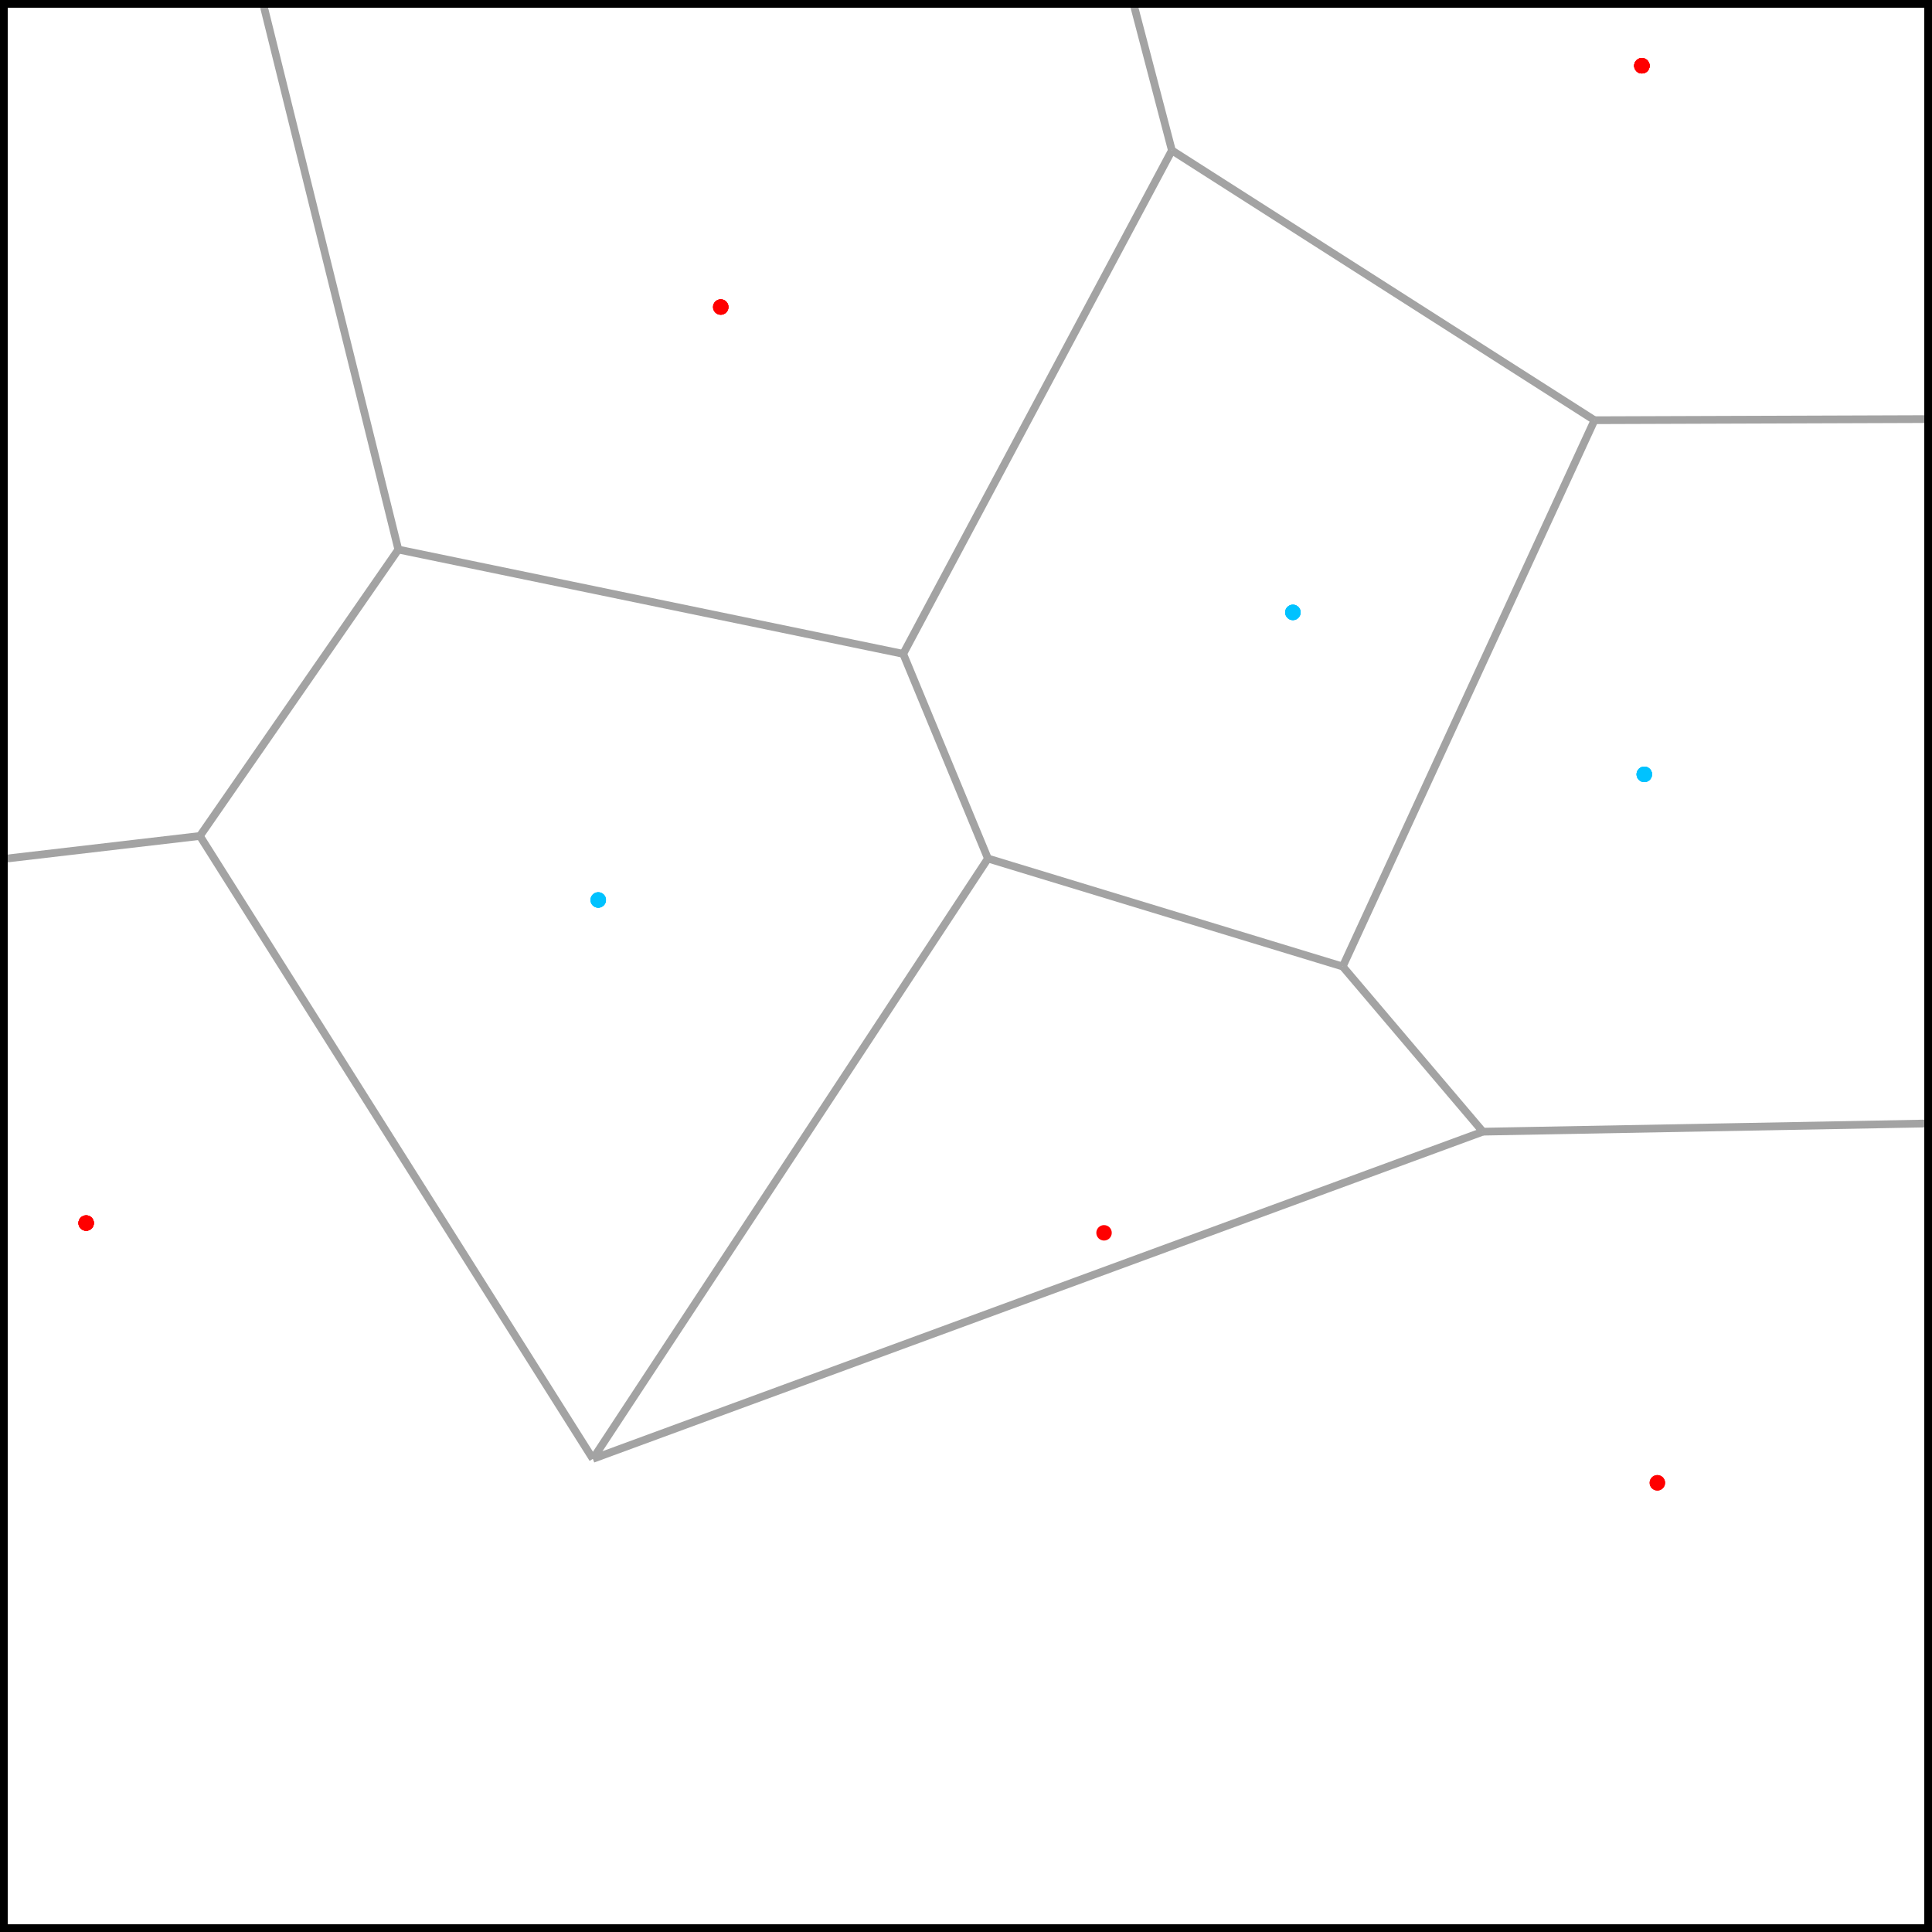
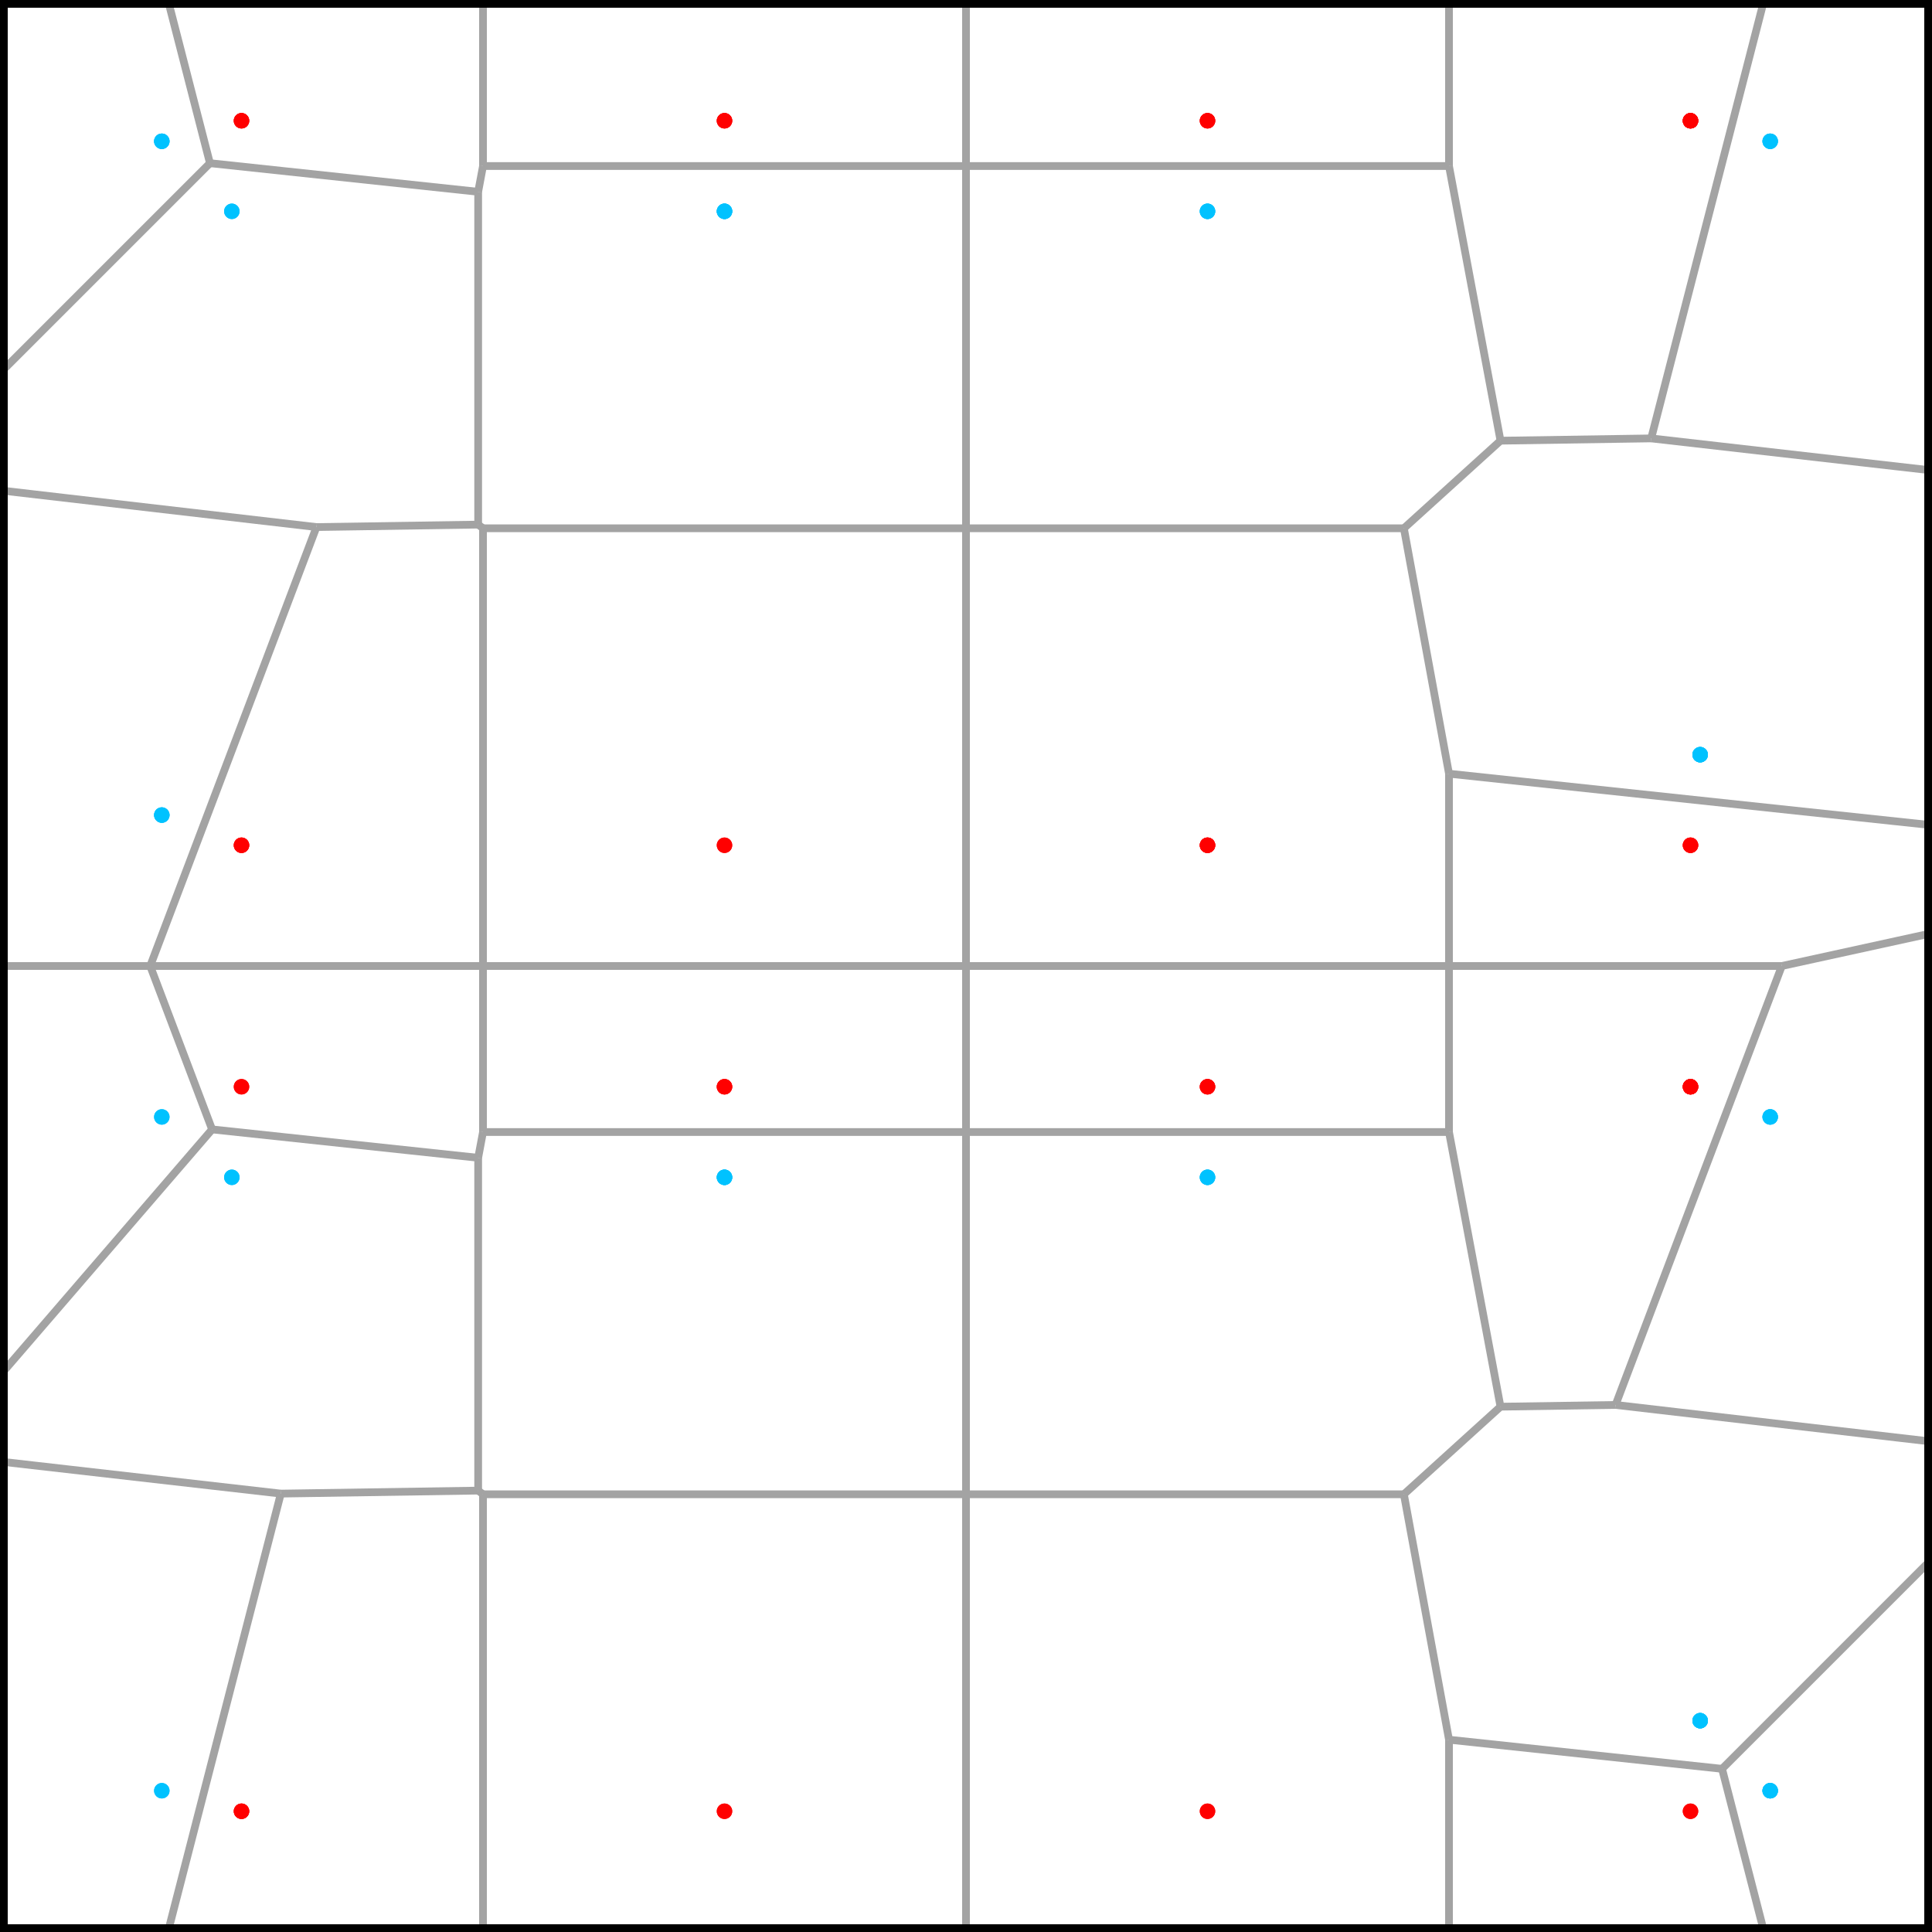
<svg xmlns="http://www.w3.org/2000/svg" baseProfile="tiny" height="250" version="1.2" width="250">
  <defs />
-   <line stroke="rgb(64%,64%,64%)" stroke-width="1" x1="76.719" x2="191.882" y1="188.775" y2="146.438" />
-   <circle cx="142.862" cy="159.527" fill="rgb(100%,0%,0%)" r="1" />
-   <line stroke="rgb(64%,64%,64%)" stroke-width="1" x1="100.418" x2="100.418" y1="250" y2="250" />
-   <circle cx="11.15" cy="158.263" fill="rgb(100%,0%,0%)" r="1" />
-   <line stroke="rgb(64%,64%,64%)" stroke-width="1" x1="76.719" x2="127.839" y1="188.775" y2="111.093" />
-   <circle cx="77.413" cy="116.458" fill="rgb(0%,76%,100%)" r="1" />
-   <line stroke="rgb(64%,64%,64%)" stroke-width="1" x1="25.868" x2="76.719" y1="108.175" y2="188.775" />
-   <circle cx="77.413" cy="116.458" fill="rgb(0%,76%,100%)" r="1" />
-   <line stroke="rgb(64%,64%,64%)" stroke-width="1" x1="191.882" x2="250" y1="146.438" y2="145.367" />
-   <circle cx="212.772" cy="100.2" fill="rgb(0%,76%,100%)" r="1" />
-   <line stroke="rgb(64%,64%,64%)" stroke-width="1" x1="173.747" x2="191.882" y1="125.067" y2="146.438" />
-   <circle cx="212.772" cy="100.2" fill="rgb(0%,76%,100%)" r="1" />
-   <line stroke="rgb(64%,64%,64%)" stroke-width="1" x1="127.839" x2="173.747" y1="111.093" y2="125.067" />
-   <circle cx="167.3" cy="79.244" fill="rgb(0%,76%,100%)" r="1" />
-   <line stroke="rgb(64%,64%,64%)" stroke-width="1" x1="206.326" x2="173.747" y1="54.377" y2="125.067" />
-   <circle cx="212.772" cy="100.2" fill="rgb(0%,76%,100%)" r="1" />
-   <line stroke="rgb(64%,64%,64%)" stroke-width="1" x1="0" x2="25.868" y1="111.198" y2="108.175" />
-   <circle cx="0" cy="62.83" fill="rgb(0%,76%,100%)" r="1" />
-   <line stroke="rgb(64%,64%,64%)" stroke-width="1" x1="116.874" x2="127.839" y1="84.609" y2="111.093" />
-   <circle cx="167.3" cy="79.244" fill="rgb(0%,76%,100%)" r="1" />
-   <line stroke="rgb(64%,64%,64%)" stroke-width="1" x1="51.544" x2="25.868" y1="71.112" y2="108.175" />
-   <circle cx="77.413" cy="116.458" fill="rgb(0%,76%,100%)" r="1" />
-   <line stroke="rgb(64%,64%,64%)" stroke-width="1" x1="51.544" x2="116.874" y1="71.112" y2="84.609" />
-   <circle cx="93.265" cy="39.73" fill="rgb(100%,0%,0%)" r="1" />
-   <line stroke="rgb(64%,64%,64%)" stroke-width="1" x1="151.643" x2="116.874" y1="19.464" y2="84.609" />
-   <circle cx="167.3" cy="79.244" fill="rgb(0%,76%,100%)" r="1" />
-   <line stroke="rgb(64%,64%,64%)" stroke-width="1" x1="33.931" x2="51.544" y1="0" y2="71.112" />
-   <circle cx="93.265" cy="39.73" fill="rgb(100%,0%,0%)" r="1" />
-   <line stroke="rgb(64%,64%,64%)" stroke-width="1" x1="206.326" x2="250" y1="54.377" y2="54.228" />
-   <circle cx="212.46" cy="8.51" fill="rgb(100%,0%,0%)" r="1" />
-   <line stroke="rgb(64%,64%,64%)" stroke-width="1" x1="151.643" x2="206.326" y1="19.464" y2="54.377" />
-   <circle cx="212.46" cy="8.51" fill="rgb(100%,0%,0%)" r="1" />
-   <line stroke="rgb(64%,64%,64%)" stroke-width="1" x1="146.545" x2="151.643" y1="0" y2="19.464" />
-   <circle cx="212.46" cy="8.51" fill="rgb(100%,0%,0%)" r="1" />
-   <line stroke="rgb(64%,64%,64%)" stroke-width="1" x1="0" x2="100.418" y1="250" y2="250" />
-   <circle cx="214.462" cy="191.875" fill="rgb(100%,0%,0%)" r="1" />
-   <line stroke="rgb(64%,64%,64%)" stroke-width="1" x1="100.418" x2="100.418" y1="250" y2="250" />
-   <circle cx="214.462" cy="191.875" fill="rgb(100%,0%,0%)" r="1" />
-   <line stroke="rgb(64%,64%,64%)" stroke-width="1" x1="100.418" x2="250" y1="250" y2="250" />
-   <circle cx="11.15" cy="158.263" fill="rgb(100%,0%,0%)" r="1" />
-   <line stroke="rgb(64%,64%,64%)" stroke-width="1" x1="250" x2="250" y1="250" y2="145.367" />
-   <circle cx="11.15" cy="158.263" fill="rgb(100%,0%,0%)" r="1" />
-   <line stroke="rgb(64%,64%,64%)" stroke-width="1" x1="250" x2="250" y1="145.367" y2="54.228" />
-   <circle cx="212.772" cy="100.2" fill="rgb(0%,76%,100%)" r="1" />
-   <line stroke="rgb(64%,64%,64%)" stroke-width="1" x1="250" x2="250" y1="54.228" y2="0" />
-   <circle cx="212.46" cy="8.51" fill="rgb(100%,0%,0%)" r="1" />
-   <line stroke="rgb(64%,64%,64%)" stroke-width="1" x1="250" x2="146.545" y1="0" y2="0" />
-   <circle cx="212.46" cy="8.51" fill="rgb(100%,0%,0%)" r="1" />
-   <line stroke="rgb(64%,64%,64%)" stroke-width="1" x1="146.545" x2="33.931" y1="0" y2="0" />
-   <circle cx="93.265" cy="39.73" fill="rgb(100%,0%,0%)" r="1" />
-   <line stroke="rgb(64%,64%,64%)" stroke-width="1" x1="33.931" x2="0" y1="0" y2="0" />
-   <circle cx="0" cy="62.83" fill="rgb(0%,76%,100%)" r="1" />
-   <line stroke="rgb(64%,64%,64%)" stroke-width="1" x1="0" x2="0" y1="0" y2="111.198" />
-   <circle cx="0" cy="62.83" fill="rgb(0%,76%,100%)" r="1" />
-   <line stroke="rgb(64%,64%,64%)" stroke-width="1" x1="0" x2="0" y1="111.198" y2="250" />
-   <circle cx="11.15" cy="158.263" fill="rgb(100%,0%,0%)" r="1" />
+   <line stroke="rgb(64%,64%,64%)" stroke-width="1" x1="62.5" x2="62.5" y1="193.359" y2="250" />
+   <circle cx="93.75" cy="234.375" fill="rgb(100%,0%,0%)" r="1" />
+   <line stroke="rgb(64%,64%,64%)" stroke-width="1" x1="125.0" x2="125.0" y1="193.359" y2="250" />
+   <circle cx="156.25" cy="234.375" fill="rgb(100%,0%,0%)" r="1" />
+   <line stroke="rgb(64%,64%,64%)" stroke-width="1" x1="187.5" x2="187.5" y1="225.116" y2="250" />
+   <circle cx="218.75" cy="234.375" fill="rgb(100%,0%,0%)" r="1" />
+   <line stroke="rgb(64%,64%,64%)" stroke-width="1" x1="21.727" x2="36.339" y1="250" y2="193.272" />
+   <circle cx="20.938" cy="231.719" fill="rgb(0%,76%,100%)" r="1" />
+   <line stroke="rgb(64%,64%,64%)" stroke-width="1" x1="222.834" x2="228.273" y1="228.885" y2="250" />
+   <circle cx="229.062" cy="231.719" fill="rgb(0%,76%,100%)" r="1" />
+   <line stroke="rgb(64%,64%,64%)" stroke-width="1" x1="187.5" x2="222.834" y1="225.116" y2="228.885" />
+   <circle cx="220.0" cy="222.656" fill="rgb(0%,76%,100%)" r="1" />
+   <line stroke="rgb(64%,64%,64%)" stroke-width="1" x1="250" x2="222.834" y1="201.719" y2="228.885" />
+   <circle cx="229.062" cy="231.719" fill="rgb(0%,76%,100%)" r="1" />
+   <line stroke="rgb(64%,64%,64%)" stroke-width="1" x1="181.662" x2="187.5" y1="193.359" y2="225.116" />
+   <circle cx="220.0" cy="222.656" fill="rgb(0%,76%,100%)" r="1" />
+   <line stroke="rgb(64%,64%,64%)" stroke-width="1" x1="0" x2="36.339" y1="189.123" y2="193.272" />
+   <circle cx="30.0" cy="152.344" fill="rgb(0%,76%,100%)" r="1" />
+   <line stroke="rgb(64%,64%,64%)" stroke-width="1" x1="62.5" x2="125.0" y1="193.359" y2="193.359" />
+   <circle cx="93.75" cy="152.344" fill="rgb(0%,76%,100%)" r="1" />
+   <line stroke="rgb(64%,64%,64%)" stroke-width="1" x1="125.0" x2="181.662" y1="193.359" y2="193.359" />
+   <circle cx="156.25" cy="152.344" fill="rgb(0%,76%,100%)" r="1" />
+   <line stroke="rgb(64%,64%,64%)" stroke-width="1" x1="61.875" x2="36.339" y1="192.883" y2="193.272" />
+   <circle cx="31.25" cy="234.375" fill="rgb(100%,0%,0%)" r="1" />
+   <line stroke="rgb(64%,64%,64%)" stroke-width="1" x1="194.164" x2="181.662" y1="182.025" y2="193.359" />
+   <circle cx="220.0" cy="222.656" fill="rgb(0%,76%,100%)" r="1" />
+   <line stroke="rgb(64%,64%,64%)" stroke-width="1" x1="0" x2="27.445" y1="177.981" y2="146.145" />
+   <circle cx="20.938" cy="144.531" fill="rgb(0%,76%,100%)" r="1" />
+   <line stroke="rgb(64%,64%,64%)" stroke-width="1" x1="209.05" x2="250" y1="181.798" y2="186.548" />
+   <circle cx="229.062" cy="144.531" fill="rgb(0%,76%,100%)" r="1" />
+   <line stroke="rgb(64%,64%,64%)" stroke-width="1" x1="61.875" x2="62.5" y1="192.883" y2="193.359" />
+   <circle cx="93.75" cy="152.344" fill="rgb(0%,76%,100%)" r="1" />
+   <line stroke="rgb(64%,64%,64%)" stroke-width="1" x1="125.0" x2="125.0" y1="193.359" y2="193.359" />
+   <circle cx="156.25" cy="152.344" fill="rgb(0%,76%,100%)" r="1" />
+   <line stroke="rgb(64%,64%,64%)" stroke-width="1" x1="125.0" x2="125.0" y1="146.484" y2="193.359" />
+   <circle cx="156.25" cy="152.344" fill="rgb(0%,76%,100%)" r="1" />
+   <line stroke="rgb(64%,64%,64%)" stroke-width="1" x1="61.875" x2="61.875" y1="149.818" y2="192.883" />
+   <circle cx="93.75" cy="152.344" fill="rgb(0%,76%,100%)" r="1" />
+   <line stroke="rgb(64%,64%,64%)" stroke-width="1" x1="27.445" x2="61.875" y1="146.145" y2="149.818" />
+   <circle cx="31.25" cy="140.625" fill="rgb(100%,0%,0%)" r="1" />
+   <line stroke="rgb(64%,64%,64%)" stroke-width="1" x1="62.5" x2="125.0" y1="146.484" y2="146.484" />
+   <circle cx="93.75" cy="140.625" fill="rgb(100%,0%,0%)" r="1" />
+   <line stroke="rgb(64%,64%,64%)" stroke-width="1" x1="125.0" x2="187.5" y1="146.484" y2="146.484" />
+   <circle cx="156.25" cy="140.625" fill="rgb(100%,0%,0%)" r="1" />
+   <line stroke="rgb(64%,64%,64%)" stroke-width="1" x1="209.05" x2="230.565" y1="181.798" y2="125.0" />
+   <circle cx="218.75" cy="140.625" fill="rgb(100%,0%,0%)" r="1" />
+   <line stroke="rgb(64%,64%,64%)" stroke-width="1" x1="194.164" x2="209.05" y1="182.025" y2="181.798" />
+   <circle cx="218.75" cy="140.625" fill="rgb(100%,0%,0%)" r="1" />
+   <line stroke="rgb(64%,64%,64%)" stroke-width="1" x1="19.435" x2="27.445" y1="125.0" y2="146.145" />
+   <circle cx="31.25" cy="140.625" fill="rgb(100%,0%,0%)" r="1" />
+   <line stroke="rgb(64%,64%,64%)" stroke-width="1" x1="187.5" x2="194.164" y1="146.484" y2="182.025" />
+   <circle cx="218.75" cy="140.625" fill="rgb(100%,0%,0%)" r="1" />
+   <line stroke="rgb(64%,64%,64%)" stroke-width="1" x1="62.5" x2="61.875" y1="146.484" y2="149.818" />
+   <circle cx="93.75" cy="152.344" fill="rgb(0%,76%,100%)" r="1" />
+   <line stroke="rgb(64%,64%,64%)" stroke-width="1" x1="62.5" x2="62.5" y1="125.0" y2="146.484" />
+   <circle cx="93.75" cy="140.625" fill="rgb(100%,0%,0%)" r="1" />
+   <line stroke="rgb(64%,64%,64%)" stroke-width="1" x1="125.0" x2="125.0" y1="146.484" y2="146.484" />
+   <circle cx="156.25" cy="140.625" fill="rgb(100%,0%,0%)" r="1" />
+   <line stroke="rgb(64%,64%,64%)" stroke-width="1" x1="125.0" x2="125.0" y1="125.0" y2="146.484" />
+   <circle cx="156.25" cy="140.625" fill="rgb(100%,0%,0%)" r="1" />
+   <line stroke="rgb(64%,64%,64%)" stroke-width="1" x1="187.5" x2="187.5" y1="125.0" y2="146.484" />
+   <circle cx="218.75" cy="140.625" fill="rgb(100%,0%,0%)" r="1" />
+   <line stroke="rgb(64%,64%,64%)" stroke-width="1" x1="19.435" x2="62.5" y1="125.0" y2="125.0" />
+   <circle cx="31.25" cy="109.375" fill="rgb(100%,0%,0%)" r="1" />
+   <line stroke="rgb(64%,64%,64%)" stroke-width="1" x1="62.5" x2="125.0" y1="125.0" y2="125.0" />
+   <circle cx="93.75" cy="109.375" fill="rgb(100%,0%,0%)" r="1" />
+   <line stroke="rgb(64%,64%,64%)" stroke-width="1" x1="125.0" x2="187.5" y1="125.0" y2="125.0" />
+   <circle cx="156.25" cy="109.375" fill="rgb(100%,0%,0%)" r="1" />
+   <line stroke="rgb(64%,64%,64%)" stroke-width="1" x1="187.5" x2="230.565" y1="125.0" y2="125.0" />
+   <circle cx="218.75" cy="109.375" fill="rgb(100%,0%,0%)" r="1" />
+   <line stroke="rgb(64%,64%,64%)" stroke-width="1" x1="19.435" x2="40.95" y1="125.0" y2="68.202" />
+   <circle cx="20.938" cy="105.469" fill="rgb(0%,76%,100%)" r="1" />
+   <line stroke="rgb(64%,64%,64%)" stroke-width="1" x1="19.435" x2="19.435" y1="125.0" y2="125.0" />
+   <circle cx="31.25" cy="109.375" fill="rgb(100%,0%,0%)" r="1" />
+   <line stroke="rgb(64%,64%,64%)" stroke-width="1" x1="0" x2="19.435" y1="125.0" y2="125.0" />
+   <circle cx="20.938" cy="105.469" fill="rgb(0%,76%,100%)" r="1" />
+   <line stroke="rgb(64%,64%,64%)" stroke-width="1" x1="250" x2="230.565" y1="120.748" y2="125.0" />
+   <circle cx="229.062" cy="144.531" fill="rgb(0%,76%,100%)" r="1" />
+   <line stroke="rgb(64%,64%,64%)" stroke-width="1" x1="187.5" x2="250" y1="100.116" y2="106.782" />
+   <circle cx="220.0" cy="97.656" fill="rgb(0%,76%,100%)" r="1" />
+   <line stroke="rgb(64%,64%,64%)" stroke-width="1" x1="62.5" x2="62.5" y1="125.0" y2="125.0" />
+   <circle cx="93.75" cy="140.625" fill="rgb(100%,0%,0%)" r="1" />
+   <line stroke="rgb(64%,64%,64%)" stroke-width="1" x1="62.5" x2="62.5" y1="68.359" y2="125.0" />
+   <circle cx="93.75" cy="109.375" fill="rgb(100%,0%,0%)" r="1" />
+   <line stroke="rgb(64%,64%,64%)" stroke-width="1" x1="125.0" x2="125.0" y1="125.0" y2="125.0" />
+   <circle cx="156.25" cy="109.375" fill="rgb(100%,0%,0%)" r="1" />
+   <line stroke="rgb(64%,64%,64%)" stroke-width="1" x1="125.0" x2="125.0" y1="68.359" y2="125.0" />
+   <circle cx="156.25" cy="109.375" fill="rgb(100%,0%,0%)" r="1" />
+   <line stroke="rgb(64%,64%,64%)" stroke-width="1" x1="187.5" x2="187.5" y1="125.0" y2="125.0" />
+   <circle cx="218.75" cy="140.625" fill="rgb(100%,0%,0%)" r="1" />
+   <line stroke="rgb(64%,64%,64%)" stroke-width="1" x1="187.5" x2="187.5" y1="100.116" y2="125.0" />
+   <circle cx="218.75" cy="109.375" fill="rgb(100%,0%,0%)" r="1" />
+   <line stroke="rgb(64%,64%,64%)" stroke-width="1" x1="181.662" x2="187.5" y1="68.359" y2="100.116" />
+   <circle cx="220.0" cy="97.656" fill="rgb(0%,76%,100%)" r="1" />
+   <line stroke="rgb(64%,64%,64%)" stroke-width="1" x1="0" x2="40.95" y1="63.452" y2="68.202" />
+   <circle cx="30.0" cy="27.344" fill="rgb(0%,76%,100%)" r="1" />
+   <line stroke="rgb(64%,64%,64%)" stroke-width="1" x1="62.5" x2="125.0" y1="68.359" y2="68.359" />
+   <circle cx="93.75" cy="27.344" fill="rgb(0%,76%,100%)" r="1" />
+   <line stroke="rgb(64%,64%,64%)" stroke-width="1" x1="125.0" x2="181.662" y1="68.359" y2="68.359" />
+   <circle cx="156.25" cy="27.344" fill="rgb(0%,76%,100%)" r="1" />
+   <line stroke="rgb(64%,64%,64%)" stroke-width="1" x1="61.875" x2="40.95" y1="67.883" y2="68.202" />
+   <circle cx="31.25" cy="109.375" fill="rgb(100%,0%,0%)" r="1" />
+   <line stroke="rgb(64%,64%,64%)" stroke-width="1" x1="194.164" x2="181.662" y1="57.025" y2="68.359" />
+   <circle cx="220.0" cy="97.656" fill="rgb(0%,76%,100%)" r="1" />
+   <line stroke="rgb(64%,64%,64%)" stroke-width="1" x1="213.661" x2="250" y1="56.728" y2="60.877" />
+   <circle cx="229.062" cy="18.281" fill="rgb(0%,76%,100%)" r="1" />
+   <line stroke="rgb(64%,64%,64%)" stroke-width="1" x1="0" x2="27.166" y1="48.281" y2="21.115" />
+   <circle cx="20.938" cy="18.281" fill="rgb(0%,76%,100%)" r="1" />
+   <line stroke="rgb(64%,64%,64%)" stroke-width="1" x1="61.875" x2="62.5" y1="67.883" y2="68.359" />
+   <circle cx="93.75" cy="27.344" fill="rgb(0%,76%,100%)" r="1" />
+   <line stroke="rgb(64%,64%,64%)" stroke-width="1" x1="125.0" x2="125.0" y1="68.359" y2="68.359" />
+   <circle cx="156.25" cy="109.375" fill="rgb(100%,0%,0%)" r="1" />
+   <line stroke="rgb(64%,64%,64%)" stroke-width="1" x1="125.0" x2="125.0" y1="21.484" y2="68.359" />
+   <circle cx="156.25" cy="27.344" fill="rgb(0%,76%,100%)" r="1" />
+   <line stroke="rgb(64%,64%,64%)" stroke-width="1" x1="61.875" x2="61.875" y1="24.818" y2="67.883" />
+   <circle cx="93.75" cy="27.344" fill="rgb(0%,76%,100%)" r="1" />
+   <line stroke="rgb(64%,64%,64%)" stroke-width="1" x1="27.166" x2="61.875" y1="21.115" y2="24.818" />
+   <circle cx="31.25" cy="15.625" fill="rgb(100%,0%,0%)" r="1" />
+   <line stroke="rgb(64%,64%,64%)" stroke-width="1" x1="62.5" x2="125.0" y1="21.484" y2="21.484" />
+   <circle cx="93.75" cy="15.625" fill="rgb(100%,0%,0%)" r="1" />
+   <line stroke="rgb(64%,64%,64%)" stroke-width="1" x1="125.0" x2="187.5" y1="21.484" y2="21.484" />
+   <circle cx="156.25" cy="15.625" fill="rgb(100%,0%,0%)" r="1" />
+   <line stroke="rgb(64%,64%,64%)" stroke-width="1" x1="213.661" x2="228.273" y1="56.728" y2="0" />
+   <circle cx="218.75" cy="15.625" fill="rgb(100%,0%,0%)" r="1" />
+   <line stroke="rgb(64%,64%,64%)" stroke-width="1" x1="194.164" x2="213.661" y1="57.025" y2="56.728" />
+   <circle cx="218.75" cy="15.625" fill="rgb(100%,0%,0%)" r="1" />
+   <line stroke="rgb(64%,64%,64%)" stroke-width="1" x1="21.727" x2="27.166" y1="0" y2="21.115" />
+   <circle cx="31.25" cy="15.625" fill="rgb(100%,0%,0%)" r="1" />
+   <line stroke="rgb(64%,64%,64%)" stroke-width="1" x1="187.5" x2="194.164" y1="21.484" y2="57.025" />
+   <circle cx="218.75" cy="15.625" fill="rgb(100%,0%,0%)" r="1" />
+   <line stroke="rgb(64%,64%,64%)" stroke-width="1" x1="62.5" x2="61.875" y1="21.484" y2="24.818" />
+   <circle cx="93.75" cy="27.344" fill="rgb(0%,76%,100%)" r="1" />
+   <line stroke="rgb(64%,64%,64%)" stroke-width="1" x1="62.5" x2="62.5" y1="0" y2="21.484" />
+   <circle cx="93.75" cy="15.625" fill="rgb(100%,0%,0%)" r="1" />
+   <line stroke="rgb(64%,64%,64%)" stroke-width="1" x1="125.0" x2="125.0" y1="21.484" y2="21.484" />
+   <circle cx="156.25" cy="27.344" fill="rgb(0%,76%,100%)" r="1" />
+   <line stroke="rgb(64%,64%,64%)" stroke-width="1" x1="125.0" x2="125.0" y1="0" y2="21.484" />
+   <circle cx="156.25" cy="15.625" fill="rgb(100%,0%,0%)" r="1" />
+   <line stroke="rgb(64%,64%,64%)" stroke-width="1" x1="187.5" x2="187.5" y1="0" y2="21.484" />
+   <circle cx="218.75" cy="15.625" fill="rgb(100%,0%,0%)" r="1" />
+   <line stroke="rgb(64%,64%,64%)" stroke-width="1" x1="0" x2="21.727" y1="250" y2="250" />
+   <circle cx="31.25" cy="234.375" fill="rgb(100%,0%,0%)" r="1" />
+   <line stroke="rgb(64%,64%,64%)" stroke-width="1" x1="21.727" x2="62.5" y1="250" y2="250" />
+   <circle cx="31.25" cy="234.375" fill="rgb(100%,0%,0%)" r="1" />
+   <line stroke="rgb(64%,64%,64%)" stroke-width="1" x1="62.5" x2="125.0" y1="250" y2="250" />
+   <circle cx="93.75" cy="234.375" fill="rgb(100%,0%,0%)" r="1" />
+   <line stroke="rgb(64%,64%,64%)" stroke-width="1" x1="125.0" x2="187.5" y1="250" y2="250" />
+   <circle cx="156.25" cy="234.375" fill="rgb(100%,0%,0%)" r="1" />
+   <line stroke="rgb(64%,64%,64%)" stroke-width="1" x1="187.5" x2="228.273" y1="250" y2="250" />
+   <circle cx="218.75" cy="234.375" fill="rgb(100%,0%,0%)" r="1" />
+   <line stroke="rgb(64%,64%,64%)" stroke-width="1" x1="228.273" x2="250" y1="250" y2="250" />
+   <circle cx="229.062" cy="231.719" fill="rgb(0%,76%,100%)" r="1" />
+   <line stroke="rgb(64%,64%,64%)" stroke-width="1" x1="250" x2="250" y1="250" y2="201.719" />
+   <circle cx="229.062" cy="231.719" fill="rgb(0%,76%,100%)" r="1" />
+   <line stroke="rgb(64%,64%,64%)" stroke-width="1" x1="250" x2="250" y1="201.719" y2="186.548" />
+   <circle cx="220.0" cy="222.656" fill="rgb(0%,76%,100%)" r="1" />
+   <line stroke="rgb(64%,64%,64%)" stroke-width="1" x1="250" x2="250" y1="186.548" y2="120.748" />
+   <circle cx="229.062" cy="144.531" fill="rgb(0%,76%,100%)" r="1" />
+   <line stroke="rgb(64%,64%,64%)" stroke-width="1" x1="250" x2="250" y1="120.748" y2="106.782" />
+   <circle cx="218.75" cy="109.375" fill="rgb(100%,0%,0%)" r="1" />
+   <line stroke="rgb(64%,64%,64%)" stroke-width="1" x1="250" x2="250" y1="106.782" y2="60.877" />
+   <circle cx="220.0" cy="97.656" fill="rgb(0%,76%,100%)" r="1" />
+   <line stroke="rgb(64%,64%,64%)" stroke-width="1" x1="250" x2="250" y1="60.877" y2="0" />
+   <circle cx="229.062" cy="18.281" fill="rgb(0%,76%,100%)" r="1" />
+   <line stroke="rgb(64%,64%,64%)" stroke-width="1" x1="250" x2="228.273" y1="0" y2="0" />
+   <circle cx="229.062" cy="18.281" fill="rgb(0%,76%,100%)" r="1" />
+   <line stroke="rgb(64%,64%,64%)" stroke-width="1" x1="228.273" x2="187.5" y1="0" y2="0" />
+   <circle cx="218.75" cy="15.625" fill="rgb(100%,0%,0%)" r="1" />
+   <line stroke="rgb(64%,64%,64%)" stroke-width="1" x1="187.5" x2="125.0" y1="0" y2="0" />
+   <circle cx="156.25" cy="15.625" fill="rgb(100%,0%,0%)" r="1" />
+   <line stroke="rgb(64%,64%,64%)" stroke-width="1" x1="125.0" x2="62.5" y1="0" y2="0" />
+   <circle cx="93.75" cy="15.625" fill="rgb(100%,0%,0%)" r="1" />
+   <line stroke="rgb(64%,64%,64%)" stroke-width="1" x1="62.5" x2="21.727" y1="0" y2="0" />
+   <circle cx="31.25" cy="15.625" fill="rgb(100%,0%,0%)" r="1" />
+   <line stroke="rgb(64%,64%,64%)" stroke-width="1" x1="21.727" x2="0" y1="0" y2="0" />
+   <circle cx="20.938" cy="18.281" fill="rgb(0%,76%,100%)" r="1" />
+   <line stroke="rgb(64%,64%,64%)" stroke-width="1" x1="0" x2="0" y1="0" y2="48.281" />
+   <circle cx="20.938" cy="18.281" fill="rgb(0%,76%,100%)" r="1" />
+   <line stroke="rgb(64%,64%,64%)" stroke-width="1" x1="0" x2="0" y1="48.281" y2="63.452" />
+   <circle cx="30.0" cy="27.344" fill="rgb(0%,76%,100%)" r="1" />
+   <line stroke="rgb(64%,64%,64%)" stroke-width="1" x1="0" x2="0" y1="63.452" y2="125.0" />
+   <circle cx="20.938" cy="105.469" fill="rgb(0%,76%,100%)" r="1" />
+   <line stroke="rgb(64%,64%,64%)" stroke-width="1" x1="0" x2="0" y1="125.0" y2="177.981" />
+   <circle cx="20.938" cy="144.531" fill="rgb(0%,76%,100%)" r="1" />
+   <line stroke="rgb(64%,64%,64%)" stroke-width="1" x1="0" x2="0" y1="177.981" y2="189.123" />
+   <circle cx="30.0" cy="152.344" fill="rgb(0%,76%,100%)" r="1" />
+   <line stroke="rgb(64%,64%,64%)" stroke-width="1" x1="0" x2="0" y1="189.123" y2="250" />
+   <circle cx="20.938" cy="231.719" fill="rgb(0%,76%,100%)" r="1" />
  <line stroke="rgb(0%,0%,0%)" stroke-width="2" x1="0" x2="250" y1="0" y2="0" />
  <line stroke="rgb(0%,0%,0%)" stroke-width="2" x1="0" x2="250" y1="250" y2="250" />
  <line stroke="rgb(0%,0%,0%)" stroke-width="2" x1="0" x2="0" y1="0" y2="250" />
  <line stroke="rgb(0%,0%,0%)" stroke-width="2" x1="250" x2="250" y1="0" y2="250" />
</svg>
